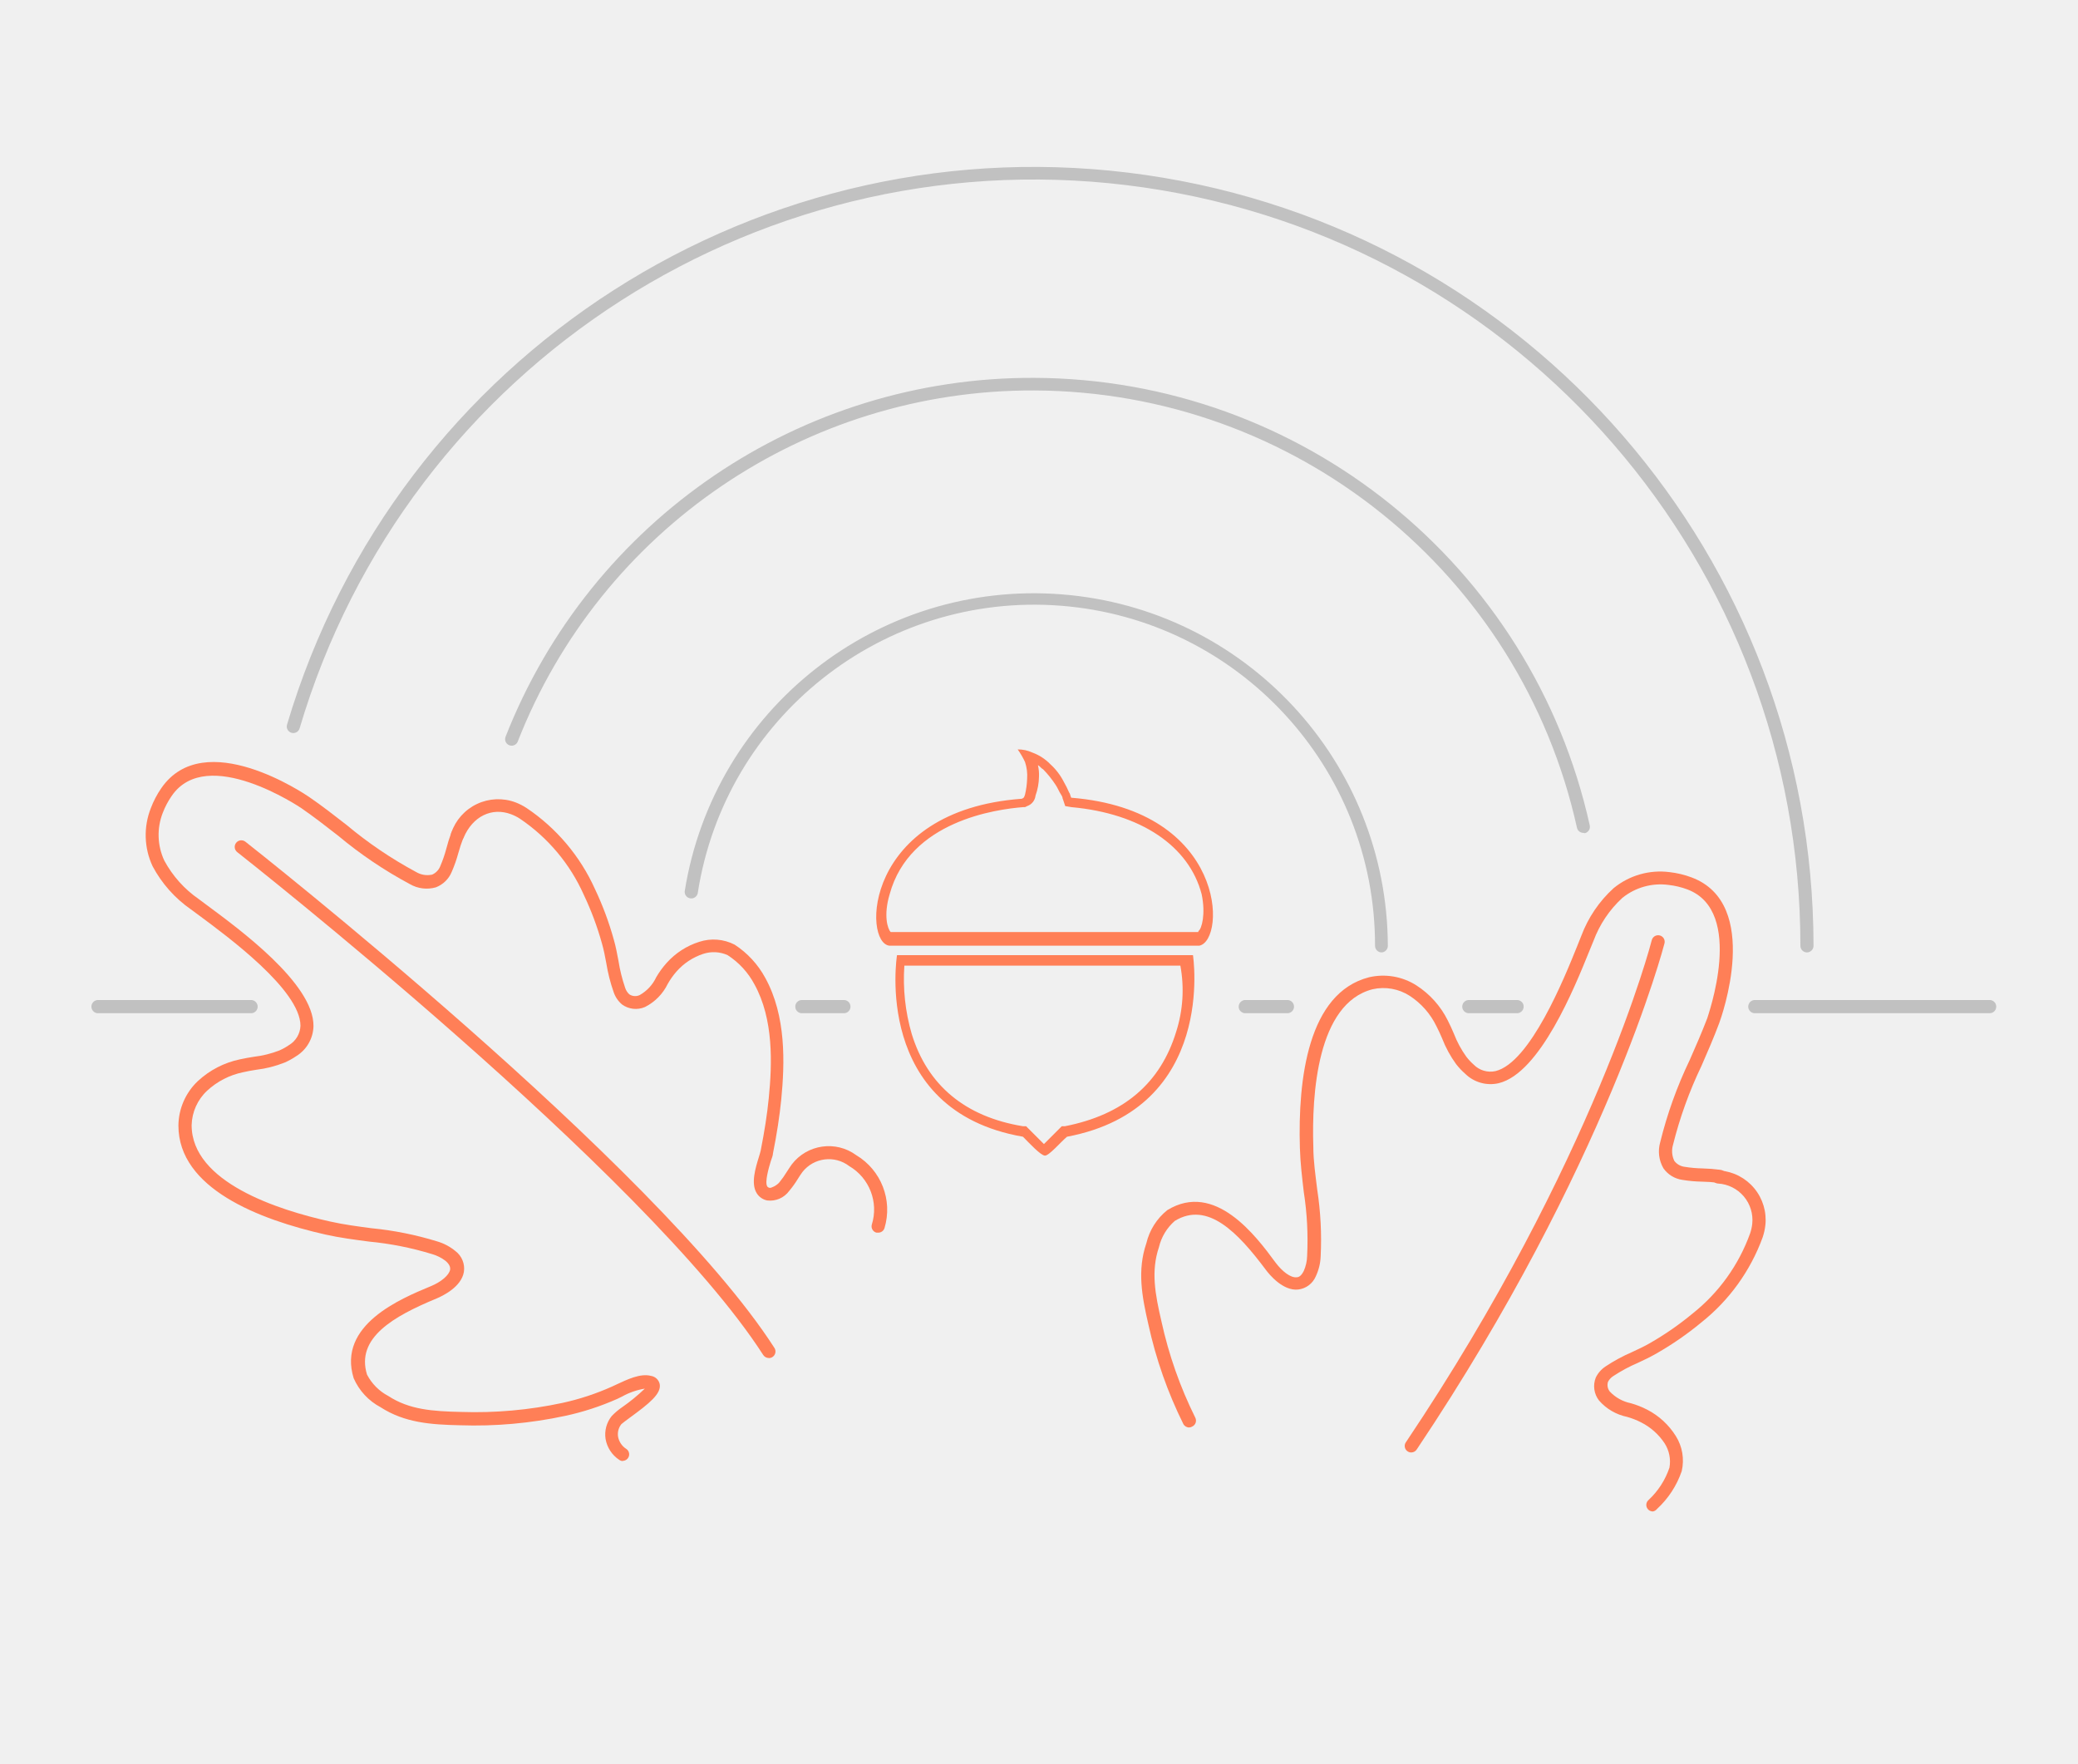
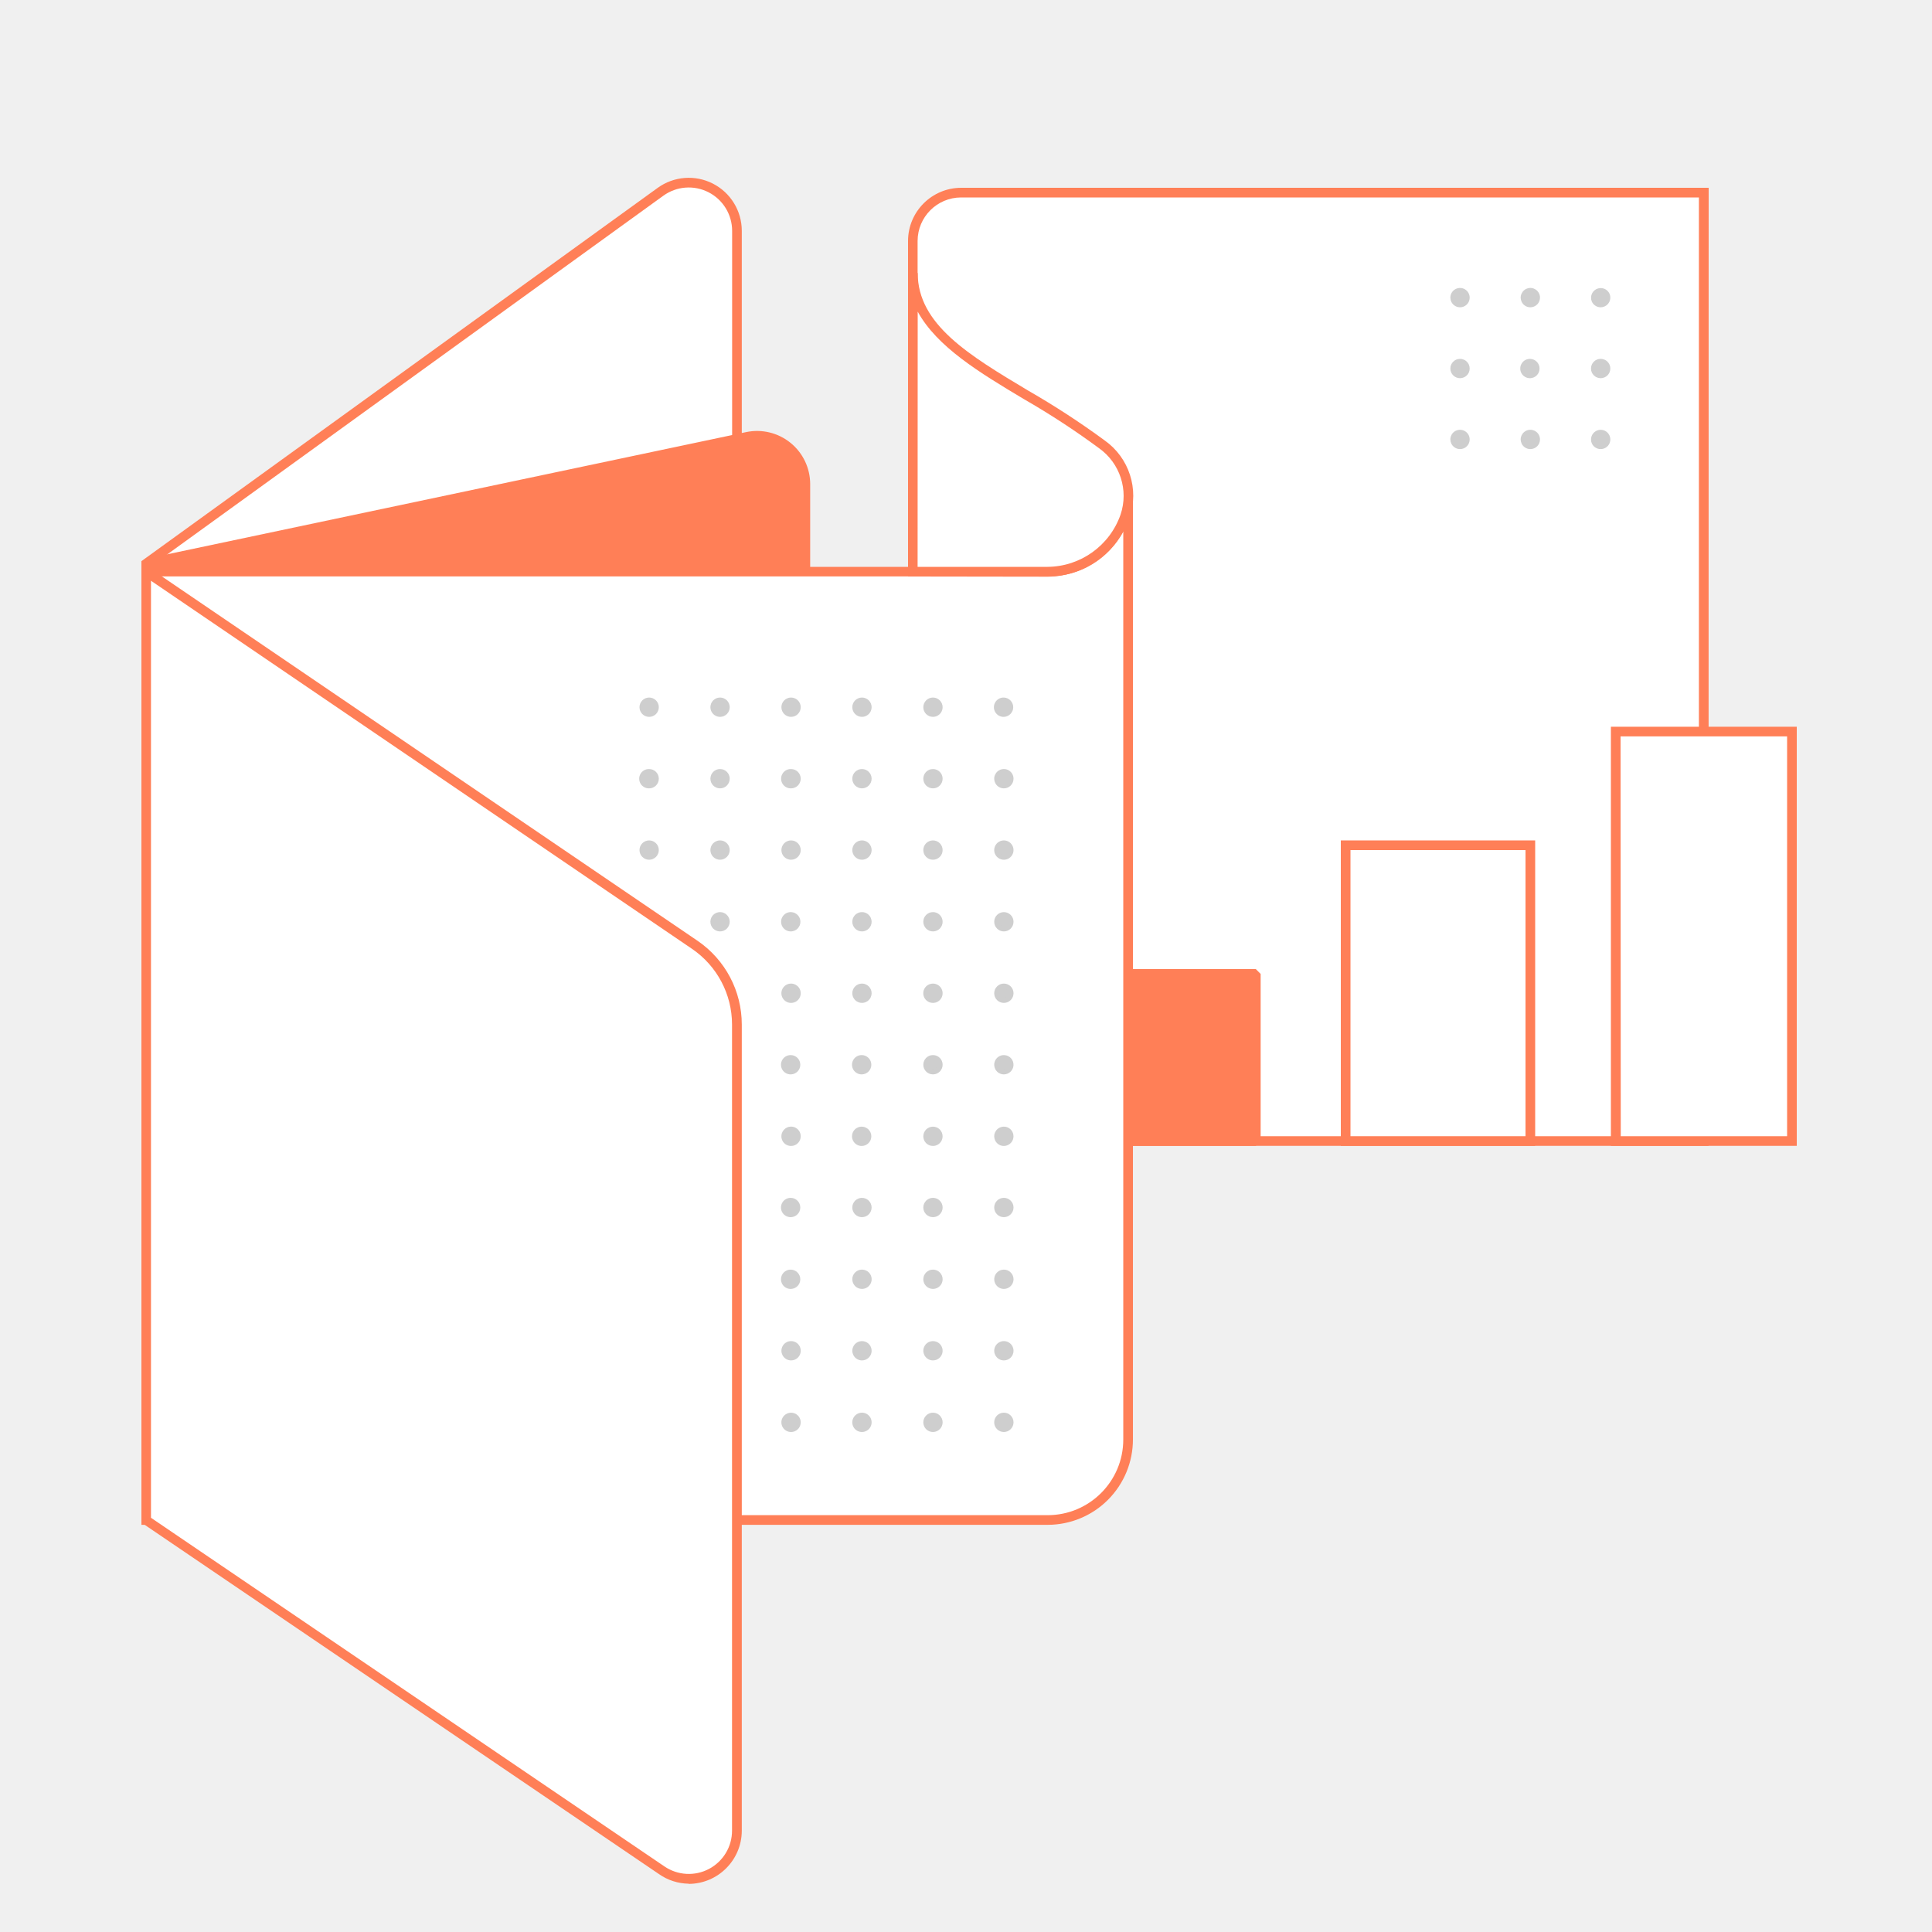
- <svg xmlns="http://www.w3.org/2000/svg" width="198" height="168" viewBox="0 0 198 168" fill="none">
-   <path d="M131.639 90.74a.63.63 0 0 1-.62-.62 32.46 32.46 0 0 0-64.54-5 .63.63 0 0 1-1.24-.19 33.71 33.71 0 0 1 67 5.2.627.627 0 0 1-.6.61z" fill="#C1C1C1" />
-   <path d="M150.869 79.35a.619.619 0 0 1-.61-.49 53.18 53.18 0 0 0-51.71-41.66 52.64 52.64 0 0 0-49.22 33.46.624.624 0 0 1-1.16-.46A53.88 53.88 0 0 1 98.549 36a54.43 54.43 0 0 1 52.93 42.64.618.618 0 0 1-.48.74l-.13-.03z" fill="#C1C1C1" />
-   <path d="M172.169 90.74a.629.629 0 0 1-.62-.62 73.001 73.001 0 0 0-143-20.73.625.625 0 1 1-1.2-.35A74.26 74.26 0 0 1 172.8 90.11a.63.63 0 0 1-.63.63zm-91.681 5.79h-4.16a.63.63 0 0 1 0-1.25h4.16a.63.63 0 0 1 0 1.25zM24 96.53H9.42a.63.63 0 1 1 0-1.25H24a.63.63 0 0 1 0 1.25zm165.649 0h-22.52a.633.633 0 0 1-.551-.626.631.631 0 0 1 .551-.625h22.53a.628.628 0 0 1 .393 1.042.628.628 0 0 1-.393.208h-.01zm-45.02 0h-4.75a.633.633 0 0 1-.551-.626.631.631 0 0 1 .551-.625h4.75a.628.628 0 0 1 .393 1.042.628.628 0 0 1-.393.208zm-21.881 0h-4.17a.628.628 0 0 1-.393-1.042.628.628 0 0 1 .393-.209h4.17a.633.633 0 0 1 .551.625.631.631 0 0 1-.551.625z" fill="#C1C1C1" />
-   <path d="M102.069 76c-.1-.2-.1-.4-.2-.5a9.134 9.134 0 0 0-.5-1 5.855 5.855 0 0 0-1.3-1.7 4.519 4.519 0 0 0-1.7-1.1 3.19 3.19 0 0 0-1.4-.3c.27.377.505.779.7 1.2a4.14 4.14 0 0 1 .2 1.6 7.725 7.725 0 0 1-.2 1.5c-.1.3-.1.3-.3.4-15.1 1.1-15.2 13.8-12.6 14h29.5c2.6-.5 2.6-12.9-12.2-14.1zm12.1 12.8h-29.3c-.3-.3-.7-1.6-.1-3.6 1.9-7 10.2-8.1 12.7-8.3h.2l.2-.1a1.191 1.191 0 0 0 .8-1c.209-.578.32-1.186.33-1.8.017-.37-.017-.74-.1-1.1.2.1.3.3.5.4.448.46.85.962 1.2 1.5.2.3.3.6.5.9.2.3.1.3.2.5l.2.6.6.1c6.6.6 11.2 3.7 12.4 8.3.4 1.9 0 3.3-.3 3.5l-.03.1zM85.47 91s-2.4 14.8 12 17.3c.6.6 1.7 1.8 2.1 1.8.4 0 1.5-1.3 2.1-1.8 14.3-2.7 12-17.3 12-17.3h-28.2zm26.6 7.3c-1.5 4.9-5 7.9-10.6 9h-.3l-.2.2-.8.8-.7.7-.7-.7-.8-.8-.2-.2h-.3c-5.5-.9-9.1-3.9-10.6-8.8a18.72 18.72 0 0 1-.7-6.5h26.3a12.93 12.93 0 0 1-.4 6.3zm-28.4 19.14h-.16a.627.627 0 0 1-.382-.293.617.617 0 0 1-.058-.477 4.8 4.8 0 0 0-2.15-5.57 3.198 3.198 0 0 0-4.46.56c-.16.21-.3.44-.44.66-.244.4-.518.781-.82 1.14a2.25 2.25 0 0 1-2.11.91 1.525 1.525 0 0 1-1-.71c-.55-.92-.11-2.36.21-3.4.08-.25.14-.47.18-.63.36-1.82.62-3.47.77-5 .33-3.31.47-7.54-1.37-10.86A7.5 7.5 0 0 0 69.33 91a3.21 3.21 0 0 0-2.33-.12 5.81 5.81 0 0 0-2.54 1.68 7.14 7.14 0 0 0-.83 1.17 4.84 4.84 0 0 1-2.17 2.21 2.22 2.22 0 0 1-2.19-.24 2.66 2.66 0 0 1-.8-1.18 16.084 16.084 0 0 1-.7-2.76c-.12-.65-.24-1.27-.41-1.86a28.563 28.563 0 0 0-1.73-4.64A17.17 17.17 0 0 0 49.54 78c-.26-.17-.539-.31-.83-.42-1.85-.7-3.67.2-4.53 2.22a.634.634 0 0 1-1.18-.46 4.72 4.72 0 0 1 6.11-2.9c.372.142.727.323 1.06.54a18.39 18.39 0 0 1 6.52 7.72 29.821 29.821 0 0 1 1.8 4.84c.19.65.31 1.32.44 2 .135.867.345 1.72.63 2.55.074.245.212.466.4.64a1 1 0 0 0 1 .07 3.8 3.8 0 0 0 1.57-1.7c.285-.49.62-.95 1-1.37a6.999 6.999 0 0 1 3.1-2A4.39 4.39 0 0 1 70 90a8.74 8.74 0 0 1 2.92 3.17c2 3.63 1.86 8.1 1.52 11.59-.16 1.6-.42 3.28-.79 5.14 0 .18-.11.44-.21.74-.19.63-.59 2-.33 2.4 0 0 .06.1.22.13s.67-.22.92-.51c.261-.316.498-.65.71-1 .16-.24.31-.49.48-.72a4.432 4.432 0 0 1 6.15-.88 6.06 6.06 0 0 1 2.69 6.94.622.622 0 0 1-.61.44z" fill="#FF7F57" />
-   <path d="M59.36 139.2a.617.617 0 0 1-.35-.11 3.006 3.006 0 0 1-1.31-2 2.803 2.803 0 0 1 .58-2.17 6.098 6.098 0 0 1 1-.85 17.674 17.674 0 0 0 2.16-1.77 6.581 6.581 0 0 0-2.16.75l-.45.22a25.248 25.248 0 0 1-5 1.63 41.014 41.014 0 0 1-10 .89c-2.79-.06-5.28-.24-7.57-1.72a5.719 5.719 0 0 1-2.56-2.76c-1.57-5.07 4.46-7.57 7.35-8.77 1-.41 1.75-1.06 1.84-1.58 0-.1.07-.39-.42-.82a3.847 3.847 0 0 0-1.31-.66 30.134 30.134 0 0 0-6-1.19c-1.36-.18-2.77-.36-4.15-.67-6.33-1.43-14.01-4.39-14.01-10.39a5.913 5.913 0 0 1 1.85-4.23 8.427 8.427 0 0 1 4-2.07c.45-.1.9-.18 1.36-.25a9.771 9.771 0 0 0 2.41-.6 5.49 5.49 0 0 0 .9-.5 2.24 2.24 0 0 0 1.11-1.85c0-3.41-7-8.54-9.6-10.47l-.84-.62a11.711 11.711 0 0 1-3.65-4.11 7 7 0 0 1-.17-5.53 8.827 8.827 0 0 1 1-1.91c4.1-5.94 13.69.57 14.1.85 1.23.84 2.41 1.77 3.56 2.66a39.315 39.315 0 0 0 6.62 4.48c.458.272 1 .361 1.52.25a1.46 1.46 0 0 0 .79-.83c.226-.526.413-1.067.56-1.62.133-.521.294-1.035.48-1.54a.625.625 0 0 1 1.15.49c-.185.474-.346.958-.48 1.45-.166.611-.376 1.21-.63 1.79a2.657 2.657 0 0 1-1.51 1.47 3.188 3.188 0 0 1-2.48-.31 40.282 40.282 0 0 1-6.83-4.61c-1.13-.88-2.3-1.79-3.5-2.62-.09-.06-9-6.08-12.36-1.17-.347.5-.633 1.04-.85 1.61a5.772 5.772 0 0 0 .15 4.56 10.541 10.541 0 0 0 3.28 3.66l.82.61c3 2.23 10.15 7.44 10.11 11.49a3.45 3.45 0 0 1-1.64 2.86 6.78 6.78 0 0 1-1.1.61c-.869.347-1.78.578-2.71.69-.43.07-.86.14-1.28.24a7.176 7.176 0 0 0-3.4 1.75 4.649 4.649 0 0 0-1.48 3.29c0 5.44 8.25 8.08 13.16 9.17 1.33.3 2.71.48 4 .65a31.56 31.56 0 0 1 6.23 1.25 4.903 4.903 0 0 1 1.74.92 2.09 2.09 0 0 1 .81 2c-.25 1.44-2.05 2.29-2.6 2.52-4.08 1.69-7.71 3.74-6.63 7.25A4.792 4.792 0 0 0 37 133c2 1.31 4.24 1.46 6.92 1.52a39.71 39.71 0 0 0 9.67-.86 24.014 24.014 0 0 0 4.71-1.55l.43-.2c1-.46 2.27-1.1 3.32-.82a1.002 1.002 0 0 1 .81.78c.17.91-1 1.85-2.84 3.19-.32.24-.72.53-.81.62a1.533 1.533 0 0 0-.32 1.19 1.76 1.76 0 0 0 .78 1.17.621.621 0 0 1-.35 1.14l.04.02zm98.141 4.8a.62.62 0 0 1-.43-1.08 7.479 7.479 0 0 0 2-3.09 3.223 3.223 0 0 0-.46-2.32 5.83 5.83 0 0 0-2.25-2 7.058 7.058 0 0 0-1.33-.52 4.837 4.837 0 0 1-2.67-1.56 2.216 2.216 0 0 1-.31-2.18 2.65 2.65 0 0 1 .94-1.07 16.095 16.095 0 0 1 2.51-1.36c.6-.28 1.17-.54 1.7-.85a28.629 28.629 0 0 0 4.07-2.82 17.164 17.164 0 0 0 5.49-7.65c.098-.292.165-.594.2-.9a3.48 3.48 0 0 0-3.26-3.84.627.627 0 0 1-.571-.465.629.629 0 0 1 .761-.775 4.719 4.719 0 0 1 4.32 5.21 5.612 5.612 0 0 1-.26 1.16 18.382 18.382 0 0 1-5.85 8.11 29.826 29.826 0 0 1-4.25 2.94c-.58.34-1.2.63-1.8.91-.805.344-1.578.759-2.31 1.24a1.453 1.453 0 0 0-.52.55.998.998 0 0 0 .17.94 3.788 3.788 0 0 0 2 1.11c.543.152 1.069.36 1.57.62a6.996 6.996 0 0 1 2.72 2.51 4.405 4.405 0 0 1 .56 3.34 8.727 8.727 0 0 1-2.36 3.61.619.619 0 0 1-.38.23z" fill="#FF7F57" />
-   <path d="M113.309 136a.623.623 0 0 1-.56-.34 40.87 40.87 0 0 1-3.32-9.45c-.63-2.72-1.08-5.18-.2-7.76a5.73 5.73 0 0 1 2-3.16c4.53-2.77 8.44 2.45 10.31 5 .65.86 1.44 1.46 2 1.4.1 0 .39 0 .69-.6a3.79 3.79 0 0 0 .32-1.43 30.006 30.006 0 0 0-.32-6.1c-.16-1.36-.33-2.77-.37-4.19-.2-6.59.78-14.77 6.58-16.26a5.9 5.9 0 0 1 4.52.77 8.415 8.415 0 0 1 3 3.36c.21.41.4.83.58 1.26a9.754 9.754 0 0 0 1.18 2.18c.21.272.444.523.7.75a2.235 2.235 0 0 0 2.07.62c3.31-.8 6.56-8.85 7.78-11.88l.4-1c.651-1.74 1.707-3.3 3.08-4.55a7.006 7.006 0 0 1 5.33-1.53c.715.08 1.417.248 2.09.5 6.76 2.51 2.82 13.41 2.65 13.87-.52 1.4-1.12 2.77-1.7 4.1a39.384 39.384 0 0 0-2.71 7.52 2.132 2.132 0 0 0 .13 1.53 1.48 1.48 0 0 0 1 .56c.563.09 1.131.141 1.7.15.556.013 1.11.057 1.66.13a.632.632 0 0 1 .495.968.636.636 0 0 1-.685.272 14.03 14.03 0 0 0-1.52-.11 12.877 12.877 0 0 1-1.89-.17 2.659 2.659 0 0 1-1.8-1.1 3.217 3.217 0 0 1-.408-1.208 3.214 3.214 0 0 1 .098-1.272 40.311 40.311 0 0 1 2.81-7.83c.58-1.31 1.17-2.67 1.68-4 0-.1 3.68-10.19-1.92-12.27a7.462 7.462 0 0 0-1.77-.42 5.781 5.781 0 0 0-4.41 1.24 10.537 10.537 0 0 0-2.74 4.08c-.1.24-.23.56-.39.95-1.41 3.49-4.71 11.67-8.65 12.62a3.446 3.446 0 0 1-3.18-.89 6.821 6.821 0 0 1-.87-.92 10.853 10.853 0 0 1-1.34-2.46c-.17-.4-.35-.8-.55-1.18a7.163 7.163 0 0 0-2.53-2.87 4.647 4.647 0 0 0-3.55-.63c-5.27 1.36-5.8 10-5.64 15 0 1.36.21 2.74.37 4.08.324 2.1.435 4.228.33 6.35a4.86 4.86 0 0 1-.46 1.91 2.086 2.086 0 0 1-1.7 1.27c-1.44.14-2.73-1.42-3.08-1.9-2.65-3.54-5.53-6.55-8.66-4.64a4.795 4.795 0 0 0-1.51 2.5c-.77 2.28-.37 4.46.24 7.08a39.672 39.672 0 0 0 3.22 9.16.626.626 0 0 1 .041.477.614.614 0 0 1-.311.363.6.6 0 0 1-.31.1z" fill="#FF7F57" />
-   <path d="M134.498 138.38a.62.62 0 0 1-.52-1c18-26.83 23.36-47.6 23.41-47.81a.627.627 0 0 1 1.143-.163.627.627 0 0 1 .067.473c-.05.21-5.49 21.17-23.59 48.19a.626.626 0 0 1-.51.31zm-61.248-9a.626.626 0 0 1-.53-.29C61.66 111.88 23 81.5 22.61 81.19a.631.631 0 1 1 .77-1c.39.31 39.21 30.82 50.39 48.2a.628.628 0 0 1-.194.915.639.639 0 0 1-.337.085l.01-.01z" fill="#FF7F57" />
+ <svg xmlns="http://www.w3.org/2000/svg" width="200" height="200" viewBox="0 0 200 200" fill="none">
+   <path d="M99.49 19.94h76.88v98.17H94.49V24.94a5 5 0 0 1 5-5z" fill="#fff" />
+   <path d="M176.87 118.62H94V24.94a5.51 5.51 0 0 1 5.5-5.5h77.38l-.01 99.18zm-81.88-1h80.88V20.44H99.49a4.51 4.51 0 0 0-4.5 4.5v92.68z" fill="#FF7F57" />
+   <path d="M130.031 100.82h-18.23v17.3h18.23v-17.3z" fill="#FF7F57" />
+   <path d="M130.001 118.62h-18.2l-.5-.5v-17.3l.5-.5h18.2l.5.5v17.3l-.5.5zm-17.72-1h17.22v-16.3h-17.2l-.02 16.3z" fill="#FF7F57" />
+   <path d="M76.29 112.31l-61.15 44.21V58.35l53.24-38.49a5.001 5.001 0 0 1 7.91 4v88.45z" fill="#fff" />
+   <path d="M14.64 157.5V58.09l53.44-38.64a5.49 5.49 0 0 1 8.71 4.45v88.66L14.64 157.5zm1-98.9v96.94l60.15-43.49V23.9a4.49 4.49 0 0 0-7.12-3.64L15.64 58.6z" fill="#FF7F57" />
+   <path d="M83.37 142.13l-68.23 14.39V58.35l62.2-13.13a5 5 0 0 1 6 4.89l.03 92.02z" fill="#FF7F57" />
+   <path d="M15.25 157l-.61-.49V58.35l.4-.49 62.2-13.13a5.502 5.502 0 0 1 6.63 5.38v92l-.4.49L15.25 157zm.39-98.26v97.16l67.23-14.19v-91.6a4.508 4.508 0 0 0-5.42-4.4L15.64 58.74z" fill="#FF7F57" />
+   <path d="M108.461 157.35h-93.32V59.18h93.42a8.219 8.219 0 0 0 8.22-8.18v98a8.326 8.326 0 0 1-5.13 7.714 8.315 8.315 0 0 1-3.19.636z" fill="#fff" />
+   <path d="M108.461 157.85h-93.82V58.68h93.92a7.718 7.718 0 0 0 7.72-7.68h1v98a8.843 8.843 0 0 1-2.576 6.253 8.83 8.83 0 0 1-6.244 2.597zm-92.82-1h92.82a7.83 7.83 0 0 0 7.82-7.82V55a8.737 8.737 0 0 1-7.72 4.67h-92.92v97.18z" fill="#FF7F57" />
+   <path d="M158.421 87.46h-19.12v30.66h19.12V87.46z" fill="#fff" />
+   <path d="M158.921 118.62h-20.12V87h20.12v31.62zm-19.12-1h18.12V88h-18.12v29.62z" fill="#FF7F57" />
+   <path d="M185.49 75.73h-18.23v42.38h18.23V75.73z" fill="#fff" />
+   <path d="M186 118.62h-19.24V75.23H186v43.39zm-18.22-1H185V76.23h-17.24l.02 41.39z" fill="#FF7F57" />
+   <path d="M94.49 28.26c0 8 11.109 11.28 19.549 17.73 5.78 4.42 1.74 13-5.6 13.19h-14l.05-30.92z" fill="#fff" />
+   <path d="M94.49 59.68H94V28.26h1c0 5.33 5.32 8.52 11.48 12.2a84.035 84.035 0 0 1 7.87 5.13 6.999 6.999 0 0 1 2.58 8 9.068 9.068 0 0 1-8.46 6.11l-13.98-.02zm.5-1h13.45a8.069 8.069 0 0 0 7.56-5.41 6.058 6.058 0 0 0-2.24-6.88 81.33 81.33 0 0 0-7.76-5.07c-4.62-2.76-9-5.41-11-9.06l-.01 26.42z" fill="#FF7F57" />
+   <path d="M67.2 73.96c.41 0 .74-.336.74-.75a.745.745 0 0 0-.74-.75.745.745 0 0 0-.74.75c0 .414.332.75.74.75z" fill="#CECECE" />
+   <path d="M67.2 74.21a1 1 0 1 1 0-2 1 1 0 0 1 0 2zm0-1.51a.498.498 0 0 0-.5.51.5.5 0 0 0 1 0 .502.502 0 0 0-.5-.51zm0 8.66c.41 0 .74-.335.74-.75a.745.745 0 0 0-.74-.75.745.745 0 0 0-.74.75c0 .415.332.75.74.75z" fill="#CECECE" />
+   <path d="M67.2 81.61a1 1 0 1 1 0-1.999 1 1 0 0 1 0 2zm0-1.5a.5.5 0 1 0-.021 1 .5.5 0 0 0 .02-1zm0 8.65c.41 0 .74-.336.74-.75a.745.745 0 0 0-.74-.75.745.745 0 0 0-.74.75c0 .414.332.75.74.75z" fill="#CECECE" />
+   <path d="M67.2 89a1 1 0 1 1 0-2 1 1 0 0 1 0 2zm0-1.51a.5.5 0 1 0 .5.5.489.489 0 0 0-.5-.48v-.02zm0 8.68c.41 0 .74-.336.74-.75a.745.745 0 0 0-.74-.75.745.745 0 0 0-.74.75c0 .414.332.75.74.75z" fill="#CECECE" />
+   <path d="M67.2 96.42a1 1 0 1 1-.001-1.999 1 1 0 0 1 0 1.999zm0-1.51a.51.51 0 1 0 .49.51.5.5 0 0 0-.49-.51zm0 8.66c.41 0 .74-.335.74-.75a.745.745 0 0 0-.74-.75.745.745 0 0 0-.74.75c0 .415.332.75.74.75z" fill="#CECECE" />
+   <path d="M67.2 103.82a.998.998 0 0 1-.708-1.707 1.002 1.002 0 0 1 1.539.152.999.999 0 0 1-.832 1.555zm0-1.51a.515.515 0 0 0-.358.15.504.504 0 0 0-.143.36.5.5 0 1 0 .965-.194.507.507 0 0 0-.271-.277.514.514 0 0 0-.194-.039zm7.34-28.35c.41 0 .74-.336.74-.75a.745.745 0 0 0-.74-.75.745.745 0 0 0-.74.75c0 .414.332.75.74.75z" fill="#CECECE" />
+   <path d="M74.54 74.21a1 1 0 1 1 0-2 1 1 0 0 1 0 2zm0-1.51a.5.5 0 0 0-.49.51.5.5 0 1 0 1 0 .5.5 0 0 0-.51-.51zm7.35 1.26c.41 0 .74-.336.74-.75a.745.745 0 0 0-.74-.75.745.745 0 0 0-.74.75c0 .414.332.75.74.75z" fill="#CECECE" />
+   <path d="M81.89 74.21a1 1 0 1 1 0-2 1 1 0 0 1 0 2zm0-1.51a.498.498 0 0 0-.5.51.5.5 0 0 0 1 0 .5.5 0 0 0-.5-.51zm7.34 1.26c.409 0 .74-.336.74-.75a.745.745 0 0 0-.74-.75.745.745 0 0 0-.74.75c0 .414.332.75.74.75z" fill="#CECECE" />
+   <path d="M89.23 74.21a1 1 0 1 1 0-2 1 1 0 0 1 0 2zm0-1.51a.5.5 0 0 0-.49.51.5.5 0 1 0 1 0 .5.5 0 0 0-.51-.51zm7.35 1.26c.409 0 .74-.336.74-.75a.745.745 0 0 0-.74-.75.745.745 0 0 0-.74.75c0 .414.331.75.74.75z" fill="#CECECE" />
+   <path d="M96.58 74.21a1 1 0 1 1 0-2 1 1 0 0 1 0 2zm0-1.51a.498.498 0 0 0-.5.51.5.5 0 0 0 1 0 .5.5 0 0 0-.5-.51zm7.34 1.26c.408 0 .74-.336.74-.75a.745.745 0 0 0-.74-.75.745.745 0 0 0-.74.75c0 .414.331.75.74.75z" fill="#CECECE" />
+   <path d="M103.92 74.21a1 1 0 1 1 0-1.999 1 1 0 0 1 0 1.999zm0-1.51a.5.5 0 0 0-.49.51.503.503 0 0 0 .5.5.5.5 0 0 0 .5-.5.51.51 0 0 0-.146-.364.51.51 0 0 0-.364-.146zm-29.38 8.66c.41 0 .74-.335.74-.75a.745.745 0 0 0-.74-.75.745.745 0 0 0-.74.75c0 .415.332.75.74.75z" fill="#CECECE" />
+   <path d="M74.54 81.61a1 1 0 1 1 0-2 1 1 0 0 1 0 2zm0-1.5a.5.5 0 1 0 .5.5.492.492 0 0 0-.5-.5zm7.35 1.25c.41 0 .74-.335.74-.75a.745.745 0 0 0-.74-.75.745.745 0 0 0-.74.75c0 .415.332.75.74.75z" fill="#CECECE" />
+   <path d="M81.89 81.61a1 1 0 1 1 0-1.999 1 1 0 0 1 0 2zm0-1.5a.5.5 0 1 0-.02 1 .5.5 0 0 0 .02-1zm7.34 1.25c.409 0 .74-.335.74-.75a.745.745 0 0 0-.74-.75.745.745 0 0 0-.74.75c0 .415.332.75.74.75z" fill="#CECECE" />
+   <path d="M89.23 81.61a1 1 0 1 1 0-2 1 1 0 0 1 0 2zm0-1.5a.5.5 0 1 0 .5.5.492.492 0 0 0-.5-.5zm7.35 1.25c.409 0 .74-.335.74-.75a.745.745 0 0 0-.74-.75.745.745 0 0 0-.74.75c0 .415.331.75.74.75z" fill="#CECECE" />
+   <path d="M96.58 81.61a1 1 0 1 1 0-2 1 1 0 0 1 0 2zm0-1.5a.5.5 0 1 0-.02 1 .5.5 0 0 0 .02-1zm7.34 1.25c.408 0 .74-.335.74-.75a.745.745 0 0 0-.74-.75.745.745 0 0 0-.74.75c0 .415.331.75.74.75z" fill="#CECECE" />
+   <path d="M103.92 81.61a1.002 1.002 0 0 1-.981-1.195 1.003 1.003 0 0 1 1.364-.729.997.997 0 0 1 .617.924.998.998 0 0 1-1 1zm0-1.5a.5.5 0 1 0 .5.5.509.509 0 0 0-.035-.193.498.498 0 0 0-.465-.307zm-29.38 8.65c.41 0 .74-.336.74-.75a.745.745 0 0 0-.74-.75.745.745 0 0 0-.74.75c0 .414.332.75.74.75z" fill="#CECECE" />
+   <path d="M74.54 89a1 1 0 1 1 0-2.001 1 1 0 0 1 0 2.001zm0-1.51a.491.491 0 0 0-.49.5.5.5 0 1 0 1 0 .5.5 0 0 0-.51-.48v-.02zm7.35 1.27c.41 0 .74-.336.74-.75a.745.745 0 0 0-.74-.75.745.745 0 0 0-.74.75c0 .414.332.75.74.75z" fill="#CECECE" />
+   <path d="M81.89 89a1 1 0 1 1 0-2 1 1 0 0 1 0 2zm0-1.51a.5.5 0 1 0 .5.5.489.489 0 0 0-.5-.48v-.02zm7.34 1.27c.409 0 .74-.336.74-.75a.745.745 0 0 0-.74-.75.745.745 0 0 0-.74.75c0 .414.332.75.74.75z" fill="#CECECE" />
+   <path d="M89.23 89a1 1 0 1 1 0-2.001 1 1 0 0 1 0 2.001zm0-1.51a.491.491 0 0 0-.49.5.5.5 0 1 0 1 0 .5.5 0 0 0-.51-.48v-.02zm7.35 1.27c.409 0 .74-.336.74-.75a.745.745 0 0 0-.74-.75.745.745 0 0 0-.74.75c0 .414.331.75.74.75z" fill="#CECECE" />
+   <path d="M96.58 89a1 1 0 1 1 0-2 1 1 0 0 1 0 2zm0-1.51a.5.5 0 1 0 .5.5.49.49 0 0 0-.5-.48v-.02zm7.34 1.27c.408 0 .74-.336.74-.75a.746.746 0 0 0-.74-.75.745.745 0 0 0-.74.75c0 .414.331.75.74.75z" fill="#CECECE" />
+   <path d="M103.92 89a1.003 1.003 0 0 1-.924-.617 1.002 1.002 0 0 1 .729-1.364A1 1 0 1 1 103.92 89zm0-1.51a.492.492 0 0 0-.49.5.503.503 0 0 0 .5.5.5.5 0 0 0 .5-.5.5.5 0 0 0-.51-.48v-.02zm-29.38 8.68c.41 0 .74-.336.74-.75a.745.745 0 0 0-.74-.75.745.745 0 0 0-.74.75c0 .414.332.75.74.75z" fill="#CECECE" />
+   <path d="M74.54 96.42a1 1 0 1 1-.001-2 1 1 0 0 1 0 2zm0-1.51a.51.51 0 1 0 .5.51.501.501 0 0 0-.5-.51zm7.35 1.26c.41 0 .74-.336.74-.75a.745.745 0 0 0-.74-.75.745.745 0 0 0-.74.75c0 .414.332.75.74.75z" fill="#CECECE" />
+   <path d="M81.89 96.42a1 1 0 1 1 0-1.999 1 1 0 0 1 0 1.999zm0-1.51a.51.51 0 1 0 .49.51.5.5 0 0 0-.49-.51zm7.34 1.26c.409 0 .74-.336.74-.75a.745.745 0 0 0-.74-.75.745.745 0 0 0-.74.75c0 .414.332.75.74.75z" fill="#CECECE" />
+   <path d="M89.23 96.42a1 1 0 1 1 0-2 1 1 0 0 1 0 2zm0-1.51a.51.51 0 1 0 .5.51.501.501 0 0 0-.5-.51zm7.35 1.26c.409 0 .74-.336.74-.75a.745.745 0 0 0-.74-.75.745.745 0 0 0-.74.75c0 .414.331.75.74.75z" fill="#CECECE" />
+   <path d="M96.58 96.42a1 1 0 1 1 0-2 1 1 0 0 1 0 2zm0-1.51a.51.51 0 1 0 .49.51.5.5 0 0 0-.49-.51zm7.34 1.26c.408 0 .74-.336.74-.75a.746.746 0 0 0-.74-.75.745.745 0 0 0-.74.75c0 .414.331.75.74.75z" fill="#CECECE" />
+   <path d="M103.92 96.42a.999.999 0 1 1 0-1.998.999.999 0 0 1 0 1.998zm0-1.51a.51.51 0 1 0 .5.51.501.501 0 0 0-.5-.51zm-29.38 8.66c.41 0 .74-.335.74-.75a.745.745 0 0 0-.74-.75.745.745 0 0 0-.74.75c0 .415.332.75.74.75z" fill="#CECECE" />
+   <path d="M74.54 103.82a.998.998 0 0 1-1-1 1 1 0 1 1 1 1zm0-1.51a.501.501 0 0 0-.49.51.5.5 0 1 0 1 0 .496.496 0 0 0-.147-.363.509.509 0 0 0-.364-.147zm7.35 1.26c.41 0 .74-.335.74-.75a.745.745 0 0 0-.74-.75.745.745 0 0 0-.74.75c0 .415.332.75.74.75z" fill="#CECECE" />
+   <path d="M81.89 103.82a.998.998 0 0 1-.707-1.707 1.002 1.002 0 0 1 1.539.152.999.999 0 0 1-.831 1.555zm0-1.51a.515.515 0 0 0-.356.15.504.504 0 0 0-.143.36.5.5 0 1 0 .965-.194.507.507 0 0 0-.272-.277.514.514 0 0 0-.193-.039zm7.34 1.26c.409 0 .74-.335.74-.75a.745.745 0 0 0-.74-.75.745.745 0 0 0-.74.75c0 .415.332.75.74.75z" fill="#CECECE" />
+   <path d="M89.23 103.82a.998.998 0 0 1-1-1 1 1 0 1 1 1 1zm0-1.51a.501.501 0 0 0-.49.51.5.5 0 1 0 1 0 .496.496 0 0 0-.146-.363.509.509 0 0 0-.363-.147zm7.35 1.26c.409 0 .74-.335.74-.75a.745.745 0 0 0-.74-.75.745.745 0 0 0-.74.75c0 .415.331.75.74.75z" fill="#CECECE" />
+   <path d="M96.58 103.82a.999.999 0 0 1-.195-1.98 1.002 1.002 0 0 1 1.026.425.999.999 0 0 1-.83 1.555zm0-1.51a.514.514 0 0 0-.357.15.507.507 0 0 0 .357.86.498.498 0 0 0 .5-.5.5.5 0 0 0-.5-.51zm7.34 1.26c.408 0 .74-.335.74-.75a.746.746 0 0 0-.74-.75.745.745 0 0 0-.74.75c0 .415.331.75.74.75z" fill="#CECECE" />
+   <path d="M103.92 103.82a.997.997 0 0 1-1-1 1 1 0 1 1 1 1zm0-1.51a.509.509 0 0 0-.456.318.505.505 0 0 0-.034.192.5.5 0 1 0 1 0 .505.505 0 0 0-.313-.474.513.513 0 0 0-.197-.036zm-36.72 8.66c.41 0 .74-.336.74-.75a.745.745 0 0 0-.74-.75.745.745 0 0 0-.74.75c0 .414.332.75.74.75z" fill="#CECECE" />
+   <path d="M67.2 111.22a1 1 0 1 1 0-1.998 1 1 0 0 1 0 1.998zm0-1.5a.497.497 0 0 0-.502.591.5.5 0 1 0 .501-.591zm0 8.65c.41 0 .74-.336.74-.75a.745.745 0 0 0-.74-.75.745.745 0 0 0-.74.75c0 .414.332.75.74.75z" fill="#CECECE" />
+   <path d="M67.2 118.63a.998.998 0 0 1-1-1 1 1 0 1 1 1 1zm0-1.51a.51.51 0 1 0 .49.5.499.499 0 0 0-.49-.5zm0 8.66c.41 0 .74-.336.74-.75a.745.745 0 0 0-.74-.75.745.745 0 0 0-.74.75c0 .414.332.75.74.75z" fill="#CECECE" />
+   <path d="M67.2 126a1 1 0 1 1 0-1.998 1 1 0 0 1 0 1.998zm0-1.51a.515.515 0 0 0-.486.301.508.508 0 0 0 .358.707.504.504 0 0 0 .53-.213.508.508 0 0 0 .087-.285.5.5 0 0 0-.49-.48v-.03zm0 8.69c.41 0 .74-.336.74-.75a.745.745 0 0 0-.74-.75.745.745 0 0 0-.74.75c0 .414.332.75.74.75z" fill="#CECECE" />
+   <path d="M67.2 133.43a1 1 0 1 1 0-1.998 1 1 0 0 1 0 1.998zm0-1.51a.496.496 0 0 0-.466.315.501.501 0 0 0-.035.195.5.5 0 0 0 1 0 .503.503 0 0 0-.306-.471.496.496 0 0 0-.194-.039zm0 8.66c.41 0 .74-.336.74-.75a.745.745 0 0 0-.74-.75.745.745 0 0 0-.74.75c0 .414.332.75.74.75z" fill="#CECECE" />
+   <path d="M67.2 140.83a1.005 1.005 0 0 1-.98-1.195 1.001 1.001 0 1 1 .98 1.195zm0-1.5a.505.505 0 0 0-.47.302.499.499 0 0 0 .648.661.506.506 0 0 0 .311-.463.499.499 0 0 0-.49-.5zm0 8.65c.41 0 .74-.335.74-.75a.745.745 0 0 0-.74-.75.745.745 0 0 0-.74.75c0 .415.332.75.74.75z" fill="#CECECE" />
+   <path d="M67.2 148.24a.998.998 0 0 1-1-1 1.001 1.001 0 1 1 1 1zm0-1.51a.51.51 0 1 0 .49.5.5.5 0 0 0-.49-.5zm7.34-35.76c.41 0 .74-.336.74-.75a.745.745 0 0 0-.74-.75.745.745 0 0 0-.74.75c0 .414.332.75.74.75z" fill="#CECECE" />
+   <path d="M74.54 111.22a1 1 0 1 1 0-1.999 1 1 0 0 1 0 1.999zm0-1.5a.5.5 0 1 0 .5.5.491.491 0 0 0-.5-.5zm7.35 1.25c.41 0 .74-.336.74-.75a.745.745 0 0 0-.74-.75.745.745 0 0 0-.74.75c0 .414.332.75.74.75z" fill="#CECECE" />
+   <path d="M81.89 111.22a1 1 0 1 1 .002-1.998 1 1 0 0 1-.001 1.998zm0-1.5a.497.497 0 0 0-.501.591.5.5 0 1 0 .502-.591zm7.34 1.25c.409 0 .74-.336.74-.75a.745.745 0 0 0-.74-.75.745.745 0 0 0-.74.75c0 .414.332.75.74.75z" fill="#CECECE" />
+   <path d="M89.23 111.22a1 1 0 1 1 .002-1.999 1 1 0 0 1-.001 1.999zm0-1.5a.5.5 0 1 0 .5.5.491.491 0 0 0-.5-.5zm7.35 1.25c.409 0 .74-.336.74-.75a.745.745 0 0 0-.74-.75.745.745 0 0 0-.74.75c0 .414.331.75.74.75z" fill="#CECECE" />
+   <path d="M96.58 111.22a1 1 0 1 1 .001-2 1 1 0 0 1 0 2zm0-1.5a.498.498 0 0 0-.501.591.5.5 0 1 0 .501-.591zm7.34 1.25c.408 0 .74-.336.74-.75a.746.746 0 0 0-.74-.75.745.745 0 0 0-.74.75c0 .414.331.75.74.75z" fill="#CECECE" />
+   <path d="M103.92 111.22a1.002 1.002 0 0 1-.981-1.195.999.999 0 1 1 .981 1.195zm0-1.5a.5.5 0 1 0 .5.5.508.508 0 0 0-.035-.193.498.498 0 0 0-.465-.307zm-29.38 8.65c.41 0 .74-.336.74-.75a.745.745 0 0 0-.74-.75.745.745 0 0 0-.74.75c0 .414.332.75.74.75z" fill="#CECECE" />
+   <path d="M74.54 118.63a1 1 0 1 1 0-1.999 1 1 0 0 1 0 1.999zm0-1.51a.505.505 0 0 0-.48.31.51.51 0 1 0 .98.19.5.5 0 0 0-.5-.5zm7.35 1.25c.41 0 .74-.336.74-.75a.745.745 0 0 0-.74-.75.745.745 0 0 0-.74.75c0 .414.332.75.74.75z" fill="#CECECE" />
+   <path d="M81.89 118.63a.998.998 0 0 1-.707-1.707.998.998 0 0 1 1.708.707 1 1 0 0 1-1 1zm0-1.51a.51.51 0 1 0 .49.5.499.499 0 0 0-.49-.5zm7.34 1.25c.409 0 .74-.336.74-.75a.745.745 0 0 0-.74-.75.745.745 0 0 0-.74.75c0 .414.332.75.74.75z" fill="#CECECE" />
+   <path d="M89.23 118.63a1 1 0 1 1 .002-1.999 1 1 0 0 1-.001 1.999zm0-1.51a.505.505 0 0 0-.479.31.51.51 0 1 0 .98.19.5.5 0 0 0-.5-.5zm7.35 1.25c.409 0 .74-.336.74-.75a.745.745 0 0 0-.74-.75.745.745 0 0 0-.74.75c0 .414.331.75.74.75z" fill="#CECECE" />
+   <path d="M96.58 118.63a.998.998 0 0 1-1-1 .999.999 0 1 1 1 1zm0-1.51a.51.51 0 1 0 .49.5.499.499 0 0 0-.49-.5zm7.34 1.25c.408 0 .74-.336.74-.75a.746.746 0 0 0-.74-.75.745.745 0 0 0-.74.75c0 .414.331.75.74.75z" fill="#CECECE" />
+   <path d="M103.92 118.63a1.002 1.002 0 0 1-.981-1.195 1.003 1.003 0 0 1 1.364-.729 1.001 1.001 0 0 1-.383 1.924zm0-1.51a.509.509 0 1 0 .19.979.514.514 0 0 0 .163-.833.5.5 0 0 0-.353-.146zm-29.38 8.66c.41 0 .74-.336.74-.75a.745.745 0 0 0-.74-.75.745.745 0 0 0-.74.75c0 .414.332.75.74.75z" fill="#CECECE" />
+   <path d="M74.54 126a.998.998 0 0 1-1-1 .999.999 0 1 1 1 1zm0-1.51a.508.508 0 0 0-.512.603.508.508 0 0 0 .694.379.51.51 0 0 0 .317-.472.502.502 0 0 0-.5-.48v-.03zm7.35 1.29c.41 0 .74-.336.74-.75a.745.745 0 0 0-.74-.75.745.745 0 0 0-.74.75c0 .414.332.75.74.75z" fill="#CECECE" />
+   <path d="M81.89 126a1 1 0 1 1 .002-1.998A1 1 0 0 1 81.89 126zm0-1.51a.515.515 0 0 0-.485.301.508.508 0 0 0 .358.707.504.504 0 0 0 .53-.213.508.508 0 0 0 .088-.285.5.5 0 0 0-.49-.48v-.03zm7.34 1.29c.409 0 .74-.336.74-.75a.745.745 0 0 0-.74-.75.745.745 0 0 0-.74.75c0 .414.332.75.74.75z" fill="#CECECE" />
+   <path d="M89.23 126a.998.998 0 0 1-1-1 .999.999 0 1 1 1 1zm0-1.51a.508.508 0 0 0-.51.603.508.508 0 0 0 .693.379.51.51 0 0 0 .318-.472.502.502 0 0 0-.5-.48v-.03zm7.35 1.29c.409 0 .74-.336.74-.75a.745.745 0 0 0-.74-.75.745.745 0 0 0-.74.75c0 .414.331.75.74.75z" fill="#CECECE" />
+   <path d="M96.58 126a1 1 0 1 1 .001-2 1 1 0 0 1 0 2zm0-1.51a.515.515 0 0 0-.485.301.508.508 0 0 0 .358.707.504.504 0 0 0 .53-.213.508.508 0 0 0 .087-.285.5.5 0 0 0-.49-.48v-.03zm7.34 1.29c.408 0 .74-.336.74-.75a.746.746 0 0 0-.74-.75.745.745 0 0 0-.74.75c0 .414.331.75.74.75z" fill="#CECECE" />
+   <path d="M103.92 126a.997.997 0 0 1-1-1 .997.997 0 0 1 1-1 1 1 0 1 1 0 2zm0-1.51a.509.509 0 0 0-.113 1.009.508.508 0 0 0 .613-.499.502.502 0 0 0-.5-.48v-.03zm-29.38 8.69c.41 0 .74-.336.74-.75a.745.745 0 0 0-.74-.75.745.745 0 0 0-.74.75c0 .414.332.75.74.75z" fill="#CECECE" />
+   <path d="M74.54 133.43a1.002 1.002 0 0 1-1-1 .997.997 0 0 1 1-1 .998.998 0 0 1 .706 1.707 1.002 1.002 0 0 1-.707.293zm0-1.51a.498.498 0 0 0-.49.51.5.5 0 0 0 1 0 .498.498 0 0 0-.51-.51zm7.35 1.26c.41 0 .74-.336.74-.75a.745.745 0 0 0-.74-.75.745.745 0 0 0-.74.75c0 .414.332.75.74.75z" fill="#CECECE" />
+   <path d="M81.89 133.43a1 1 0 1 1 .002-1.998 1 1 0 0 1-.001 1.998zm0-1.51a.496.496 0 0 0-.464.315.501.501 0 0 0-.035.195.5.5 0 0 0 1 0 .501.501 0 0 0-.5-.51zm7.34 1.26c.409 0 .74-.336.74-.75a.745.745 0 0 0-.74-.75.745.745 0 0 0-.74.75c0 .414.332.75.74.75z" fill="#CECECE" />
+   <path d="M89.23 133.43a1.002 1.002 0 0 1-1-1 .997.997 0 0 1 1-1 .998.998 0 0 1 .708 1.707 1.002 1.002 0 0 1-.707.293zm0-1.51a.498.498 0 0 0-.49.51.5.5 0 0 0 1 0 .498.498 0 0 0-.51-.51zm7.35 1.26c.409 0 .74-.336.74-.75a.745.745 0 0 0-.74-.75.745.745 0 0 0-.74.75c0 .414.331.75.74.75z" fill="#CECECE" />
+   <path d="M96.58 133.43a1 1 0 1 1 .001-2 1 1 0 0 1 0 2zm0-1.51a.496.496 0 0 0-.465.315.503.503 0 0 0-.035.195.5.5 0 0 0 1 0 .501.501 0 0 0-.5-.51zm7.34 1.26c.408 0 .74-.336.74-.75a.745.745 0 0 0-.74-.75.744.744 0 0 0-.74.75c0 .414.331.75.74.75z" fill="#CECECE" />
+   <path d="M103.92 133.43a1.002 1.002 0 0 1-.707-1.707.997.997 0 0 1 1.414 0 .996.996 0 0 1 0 1.414 1.003 1.003 0 0 1-.707.293zm0-1.51a.506.506 0 0 0-.456.318.502.502 0 0 0-.034.192.503.503 0 0 0 .5.5.5.5 0 0 0 .5-.5.507.507 0 0 0-.146-.364.5.5 0 0 0-.364-.146zm-29.38 8.66c.41 0 .74-.336.74-.75a.745.745 0 0 0-.74-.75.745.745 0 0 0-.74.75c0 .414.332.75.74.75z" fill="#CECECE" />
+   <path d="M74.54 140.83a1.005 1.005 0 0 1-.98-1.195 1 1 0 1 1 .98 1.195zm0-1.5a.5.5 0 1 0 .5.5.491.491 0 0 0-.5-.5zm7.35 1.25c.41 0 .74-.336.74-.75a.745.745 0 0 0-.74-.75.745.745 0 0 0-.74.75c0 .414.332.75.74.75z" fill="#CECECE" />
+   <path d="M81.89 140.83a1.005 1.005 0 0 1-.98-1.195 1.001 1.001 0 1 1 .98 1.195zm0-1.5a.505.505 0 0 0-.468.302.499.499 0 0 0 .648.661.506.506 0 0 0 .31-.463.499.499 0 0 0-.49-.5zm7.34 1.25c.409 0 .74-.336.74-.75a.745.745 0 0 0-.74-.75.745.745 0 0 0-.74.75c0 .414.332.75.74.75z" fill="#CECECE" />
+   <path d="M89.23 140.83a1.005 1.005 0 0 1-.98-1.195 1 1 0 1 1 .98 1.195zm0-1.5a.5.5 0 1 0 .5.5.491.491 0 0 0-.5-.5zm7.35 1.25c.409 0 .74-.336.74-.75a.745.745 0 0 0-.74-.75.745.745 0 0 0-.74.75c0 .414.331.75.74.75z" fill="#CECECE" />
+   <path d="M96.58 140.83a1.005 1.005 0 0 1-.98-1.195 1 1 0 1 1 .98 1.195zm0-1.5a.505.505 0 0 0-.502.591.5.5 0 1 0 .502-.591zm7.34 1.25c.408 0 .74-.336.74-.75a.746.746 0 0 0-.74-.75.745.745 0 0 0-.74.75c0 .414.331.75.74.75z" fill="#CECECE" />
+   <path d="M103.92 140.83c-.198 0-.391-.059-.556-.168a1.003 1.003 0 0 1-.151-1.539 1.003 1.003 0 0 1 1.09-.217.997.997 0 0 1 .617.924.997.997 0 0 1-1 1zm0-1.5a.5.5 0 1 0 .5.5.508.508 0 0 0-.035-.193.514.514 0 0 0-.108-.164.514.514 0 0 0-.164-.108.508.508 0 0 0-.193-.035zm-29.38 8.65c.41 0 .74-.335.74-.75a.745.745 0 0 0-.74-.75.745.745 0 0 0-.74.75c0 .415.332.75.74.75z" fill="#CECECE" />
+   <path d="M74.54 148.24a.998.998 0 0 1-.708-1.707 1.002 1.002 0 0 1 1.09-.217 1 1 0 0 1-.383 1.924zm0-1.51a.512.512 0 0 0-.512.607.51.51 0 0 0 1.011-.107.498.498 0 0 0-.5-.5zm7.35 1.25c.41 0 .74-.335.74-.75a.745.745 0 0 0-.74-.75.745.745 0 0 0-.74.75c0 .415.332.75.74.75z" fill="#CECECE" />
+   <path d="M81.89 148.24a.998.998 0 0 1-.707-1.707 1.002 1.002 0 0 1 1.415 0 1 1 0 0 1-.707 1.707zm0-1.51a.51.51 0 1 0 .49.5.5.5 0 0 0-.49-.5zm7.34 1.25c.409 0 .74-.335.74-.75a.745.745 0 0 0-.74-.75.745.745 0 0 0-.74.75c0 .415.332.75.74.75z" fill="#CECECE" />
+   <path d="M89.23 148.24a.998.998 0 0 1-.707-1.707 1.002 1.002 0 0 1 1.09-.217 1 1 0 0 1-.382 1.924zm0-1.51a.512.512 0 0 0-.51.607.51.51 0 0 0 1.01-.107.498.498 0 0 0-.5-.5zm7.35 1.25c.409 0 .74-.335.74-.75a.745.745 0 0 0-.74-.75.745.745 0 0 0-.74.75c0 .415.331.75.74.75z" fill="#CECECE" />
+   <path d="M96.58 148.24a.998.998 0 0 1-1-1 1 1 0 1 1 1 1zm0-1.51a.51.51 0 1 0 .49.5.5.5 0 0 0-.49-.5zm7.34 1.25c.408 0 .74-.335.74-.75a.746.746 0 0 0-.74-.75.745.745 0 0 0-.74.75c0 .415.331.75.74.75z" fill="#CECECE" />
+   <path d="M103.92 148.24a1 1 0 1 1-.002-2.001 1 1 0 0 1 .002 2.001zm0-1.51a.51.51 0 1 0 .5.5.498.498 0 0 0-.5-.5z" fill="#CECECE" />
+   <path d="M68.49 193.65l-53.35-36.3V59.18l56.79 38.63a10 10 0 0 1 4.36 8.25v83.46a4.998 4.998 0 0 1-5.268 4.98 5.01 5.01 0 0 1-2.531-.85z" fill="#fff" />
+   <path d="M71.29 195a5.477 5.477 0 0 1-3.08-1l-53.57-36.38V58.23l57.57 39.16a10.491 10.491 0 0 1 4.58 8.67v83.46a5.521 5.521 0 0 1-5.5 5.5V195zm-2.51-1.79a4.477 4.477 0 0 0 7-3.71v-83.44a9.48 9.48 0 0 0-4.15-7.84l-56-38.1v97l53.15 36.09z" fill="#FF7F57" />
+   <path d="M151.14 31.57c.409 0 .74-.335.74-.75a.745.745 0 0 0-.74-.75.746.746 0 0 0-.74.75c0 .415.332.75.74.75z" fill="#CECECE" />
+   <path d="M151.141 31.81a1.002 1.002 0 0 1-.981-1.195.995.995 0 0 1 .786-.786.997.997 0 0 1 1.026.425 1 1 0 0 1-.831 1.556zm0-1.49a.501.501 0 1 0 .455.309.499.499 0 0 0-.266-.271.487.487 0 0 0-.189-.038zm-.001 8.58c.409 0 .74-.335.74-.75a.745.745 0 0 0-.74-.75.746.746 0 0 0-.74.75c0 .415.332.75.74.75z" fill="#CECECE" />
+   <path d="M151.141 39.15a.998.998 0 0 1-1-1 .998.998 0 0 1 1-1 1 1 0 0 1 0 2zm0-1.49a.501.501 0 1 0 .452.303.479.479 0 0 0-.452-.302zm-.001 8.58c.409 0 .74-.336.74-.75a.745.745 0 0 0-.74-.75.746.746 0 0 0-.74.75c0 .414.332.75.74.75z" fill="#CECECE" />
+   <path d="M151.141 46.49a1.002 1.002 0 0 1-.981-1.195.996.996 0 0 1 .786-.785.997.997 0 0 1 1.026.425 1 1 0 0 1-.831 1.555zm0-1.5a.487.487 0 0 0-.456.31.479.479 0 0 0-.034.19.499.499 0 1 0 .849-.354.492.492 0 0 0-.359-.136v-.01zm7.279-13.42c.408 0 .74-.335.74-.75a.746.746 0 0 0-.74-.75.745.745 0 0 0-.74.75c0 .415.331.75.74.75z" fill="#CECECE" />
+   <path d="M158.42 31.81a1.002 1.002 0 0 1-.981-1.195 1.002 1.002 0 0 1 1.364-.73.998.998 0 0 1 .617.925.998.998 0 0 1-1 1zm0-1.49a.503.503 0 0 0-.469.301.504.504 0 0 0 .102.548.495.495 0 0 0 .546.113.498.498 0 0 0 .311-.462.496.496 0 0 0-.14-.353.494.494 0 0 0-.35-.147zm7.281 1.25c.409 0 .74-.335.74-.75a.745.745 0 0 0-.74-.75.745.745 0 0 0-.74.75c0 .415.331.75.74.75z" fill="#CECECE" />
+   <path d="M165.699 31.81a.996.996 0 0 1-.924-.618 1.002 1.002 0 0 1 1.756-.938.998.998 0 0 1-.125 1.263 1 1 0 0 1-.707.293zm0-1.49a.498.498 0 0 0-.501.59.502.502 0 0 0 .68.372.498.498 0 0 0 .311-.462.478.478 0 0 0-.14-.353.484.484 0 0 0-.35-.147zm-7.279 8.58c.408 0 .74-.335.74-.75a.746.746 0 0 0-.74-.75.745.745 0 0 0-.74.75c0 .415.331.75.74.75z" fill="#CECECE" />
+   <path d="M158.42 39.15a1 1 0 1 1 0-1.998 1 1 0 0 1 0 1.998zm0-1.49a.501.501 0 1 0 .49.49.49.49 0 0 0-.49-.49zm7.281 1.24c.409 0 .74-.335.74-.75a.745.745 0 0 0-.74-.75.745.745 0 0 0-.74.75c0 .415.331.75.74.75z" fill="#CECECE" />
+   <path d="M165.699 39.15a1.001 1.001 0 1 1 .001-2.002 1.001 1.001 0 0 1-.001 2.002zm0-1.49a.498.498 0 0 0-.47.304.5.5 0 1 0 .96.186.489.489 0 0 0-.49-.49zm-7.279 8.58c.408 0 .74-.336.74-.75a.746.746 0 0 0-.74-.75.745.745 0 0 0-.74.75c0 .414.331.75.74.75z" fill="#CECECE" />
+   <path d="M158.42 46.49a1.002 1.002 0 0 1-.981-1.195 1.003 1.003 0 0 1 1.364-.729.996.996 0 0 1 .617.924.998.998 0 0 1-1 1zm0-1.5a.49.49 0 0 0-.49.5.503.503 0 0 0 .5.5.5.5 0 0 0 .461-.692.489.489 0 0 0-.471-.298v-.01zm7.281 1.25c.409 0 .74-.336.74-.75a.745.745 0 0 0-.74-.75.745.745 0 0 0-.74.75c0 .414.331.75.74.75z" fill="#CECECE" />
+   <path d="M165.699 46.49a.996.996 0 0 1-.924-.617 1.003 1.003 0 0 1 1.307-1.306.999.999 0 0 1-.383 1.923zm0-1.5a.49.49 0 0 0-.49.5.5.5 0 1 0 .85-.354.492.492 0 0 0-.36-.136v-.01z" fill="#CECECE" />
</svg>
